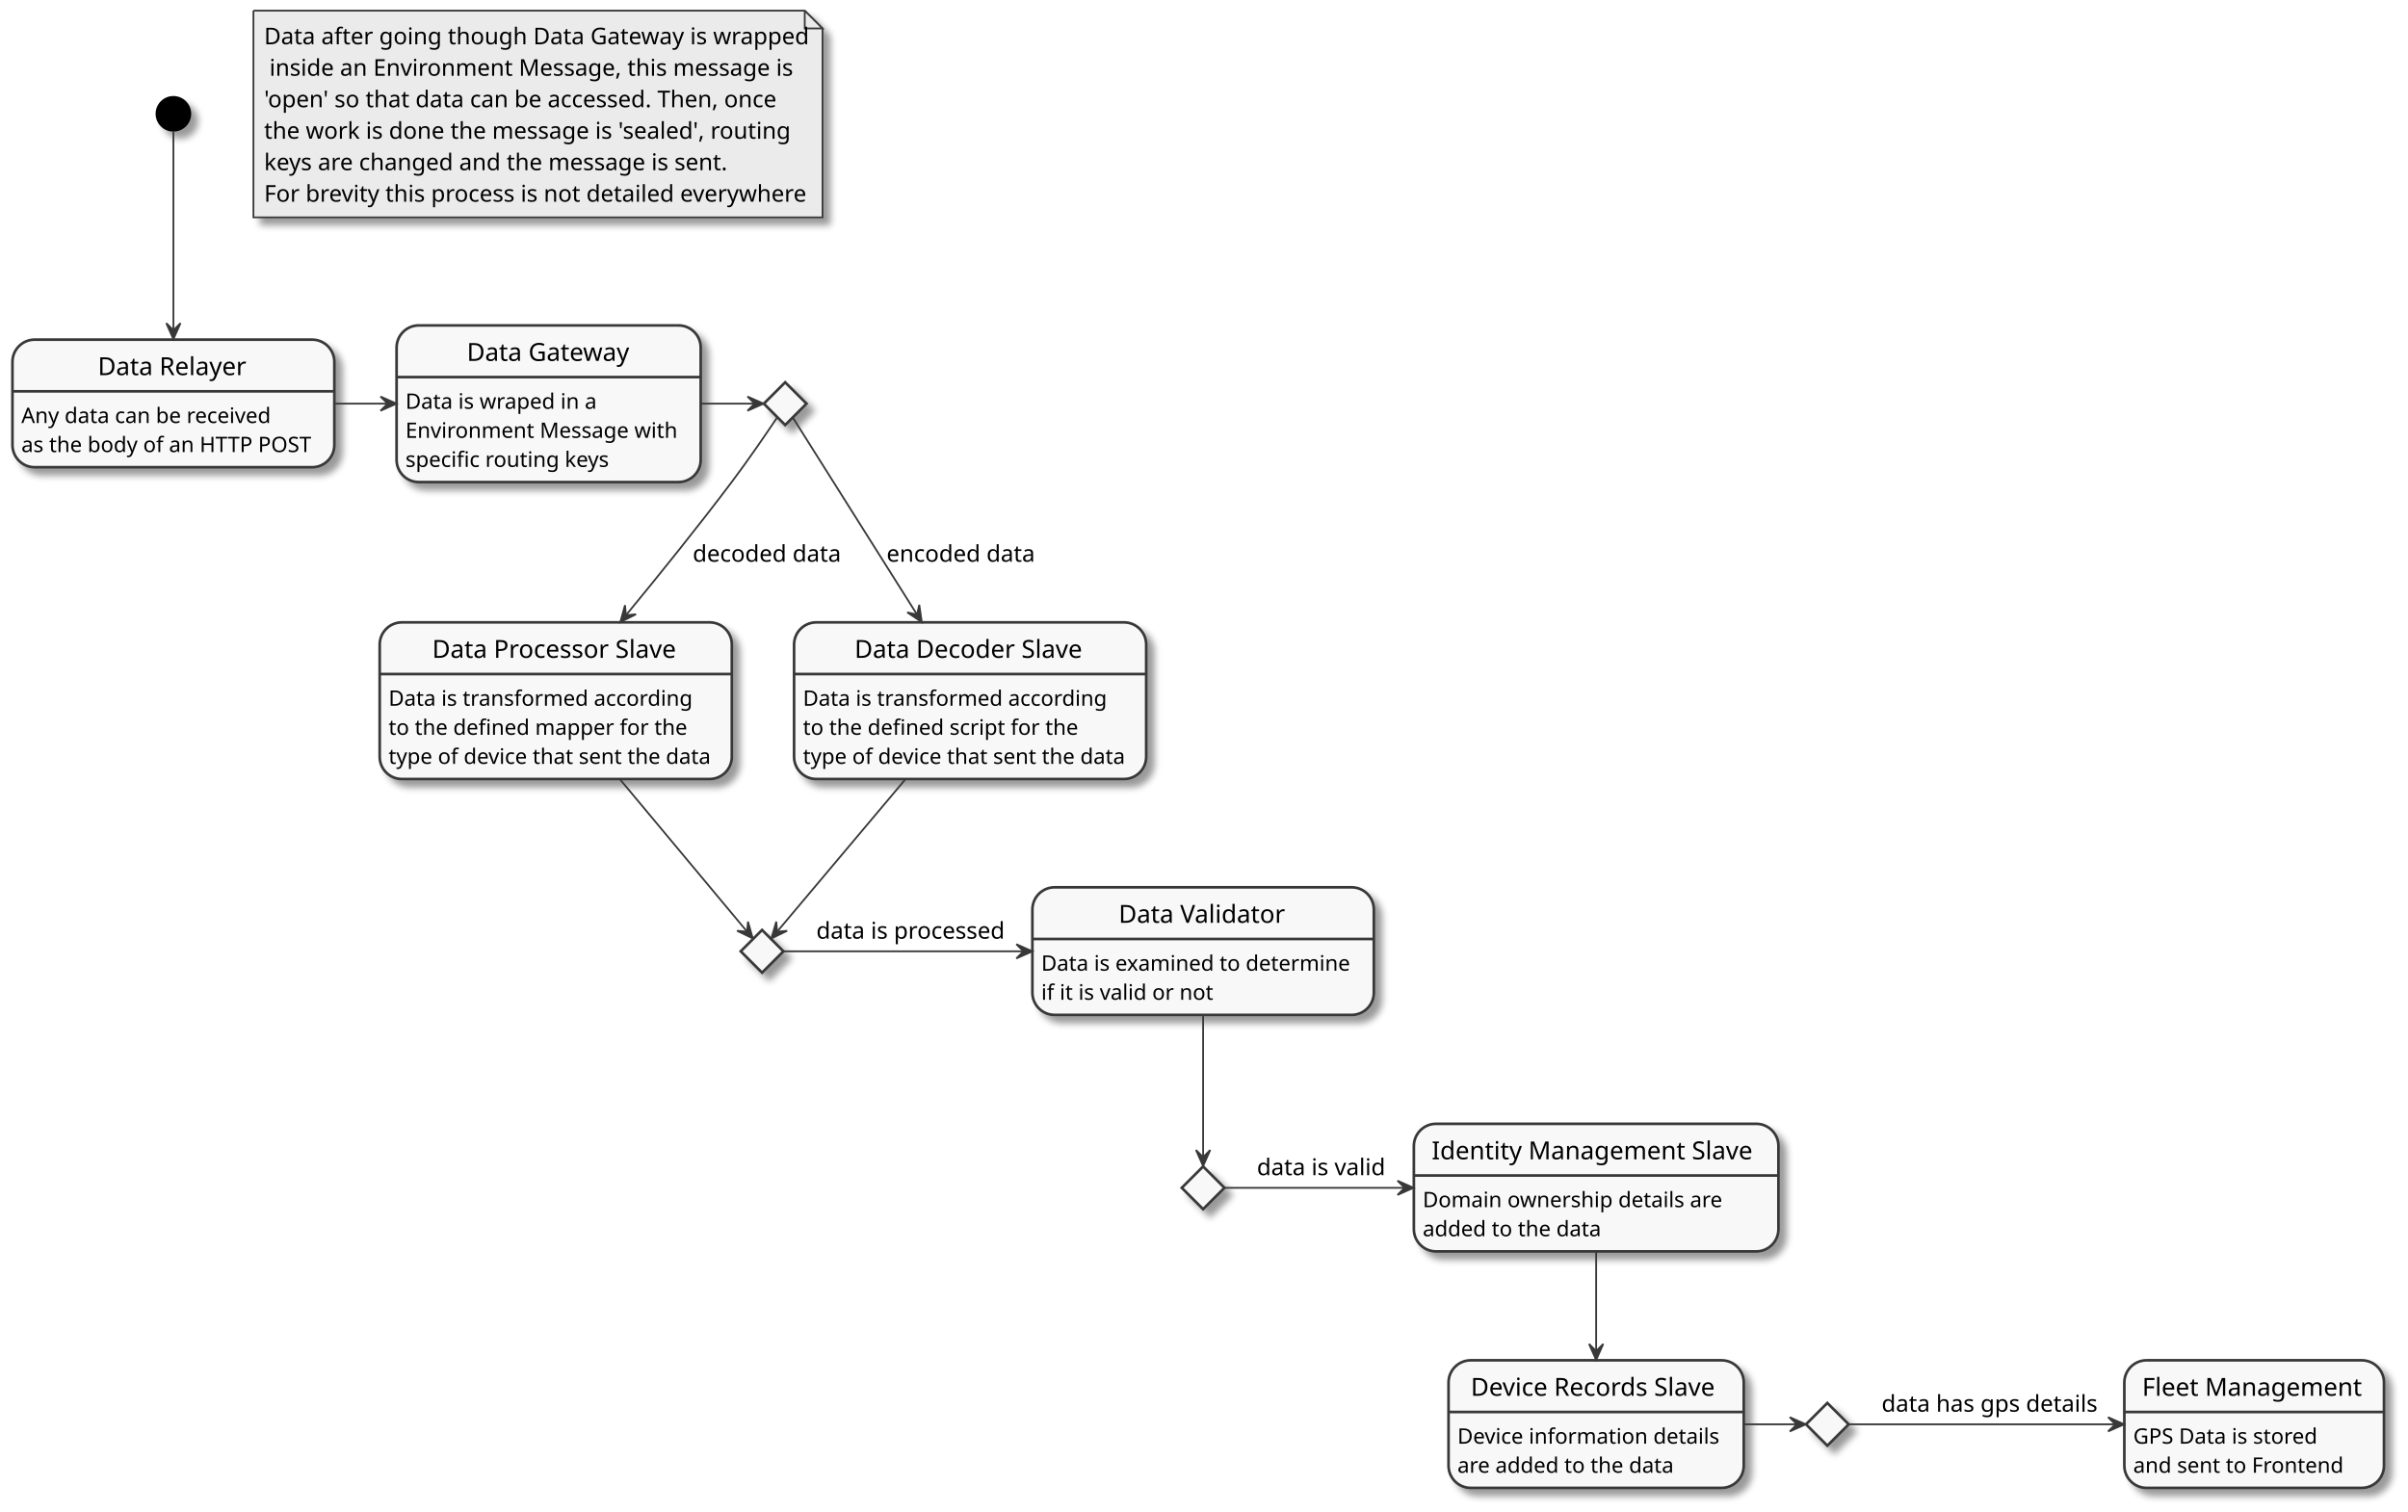
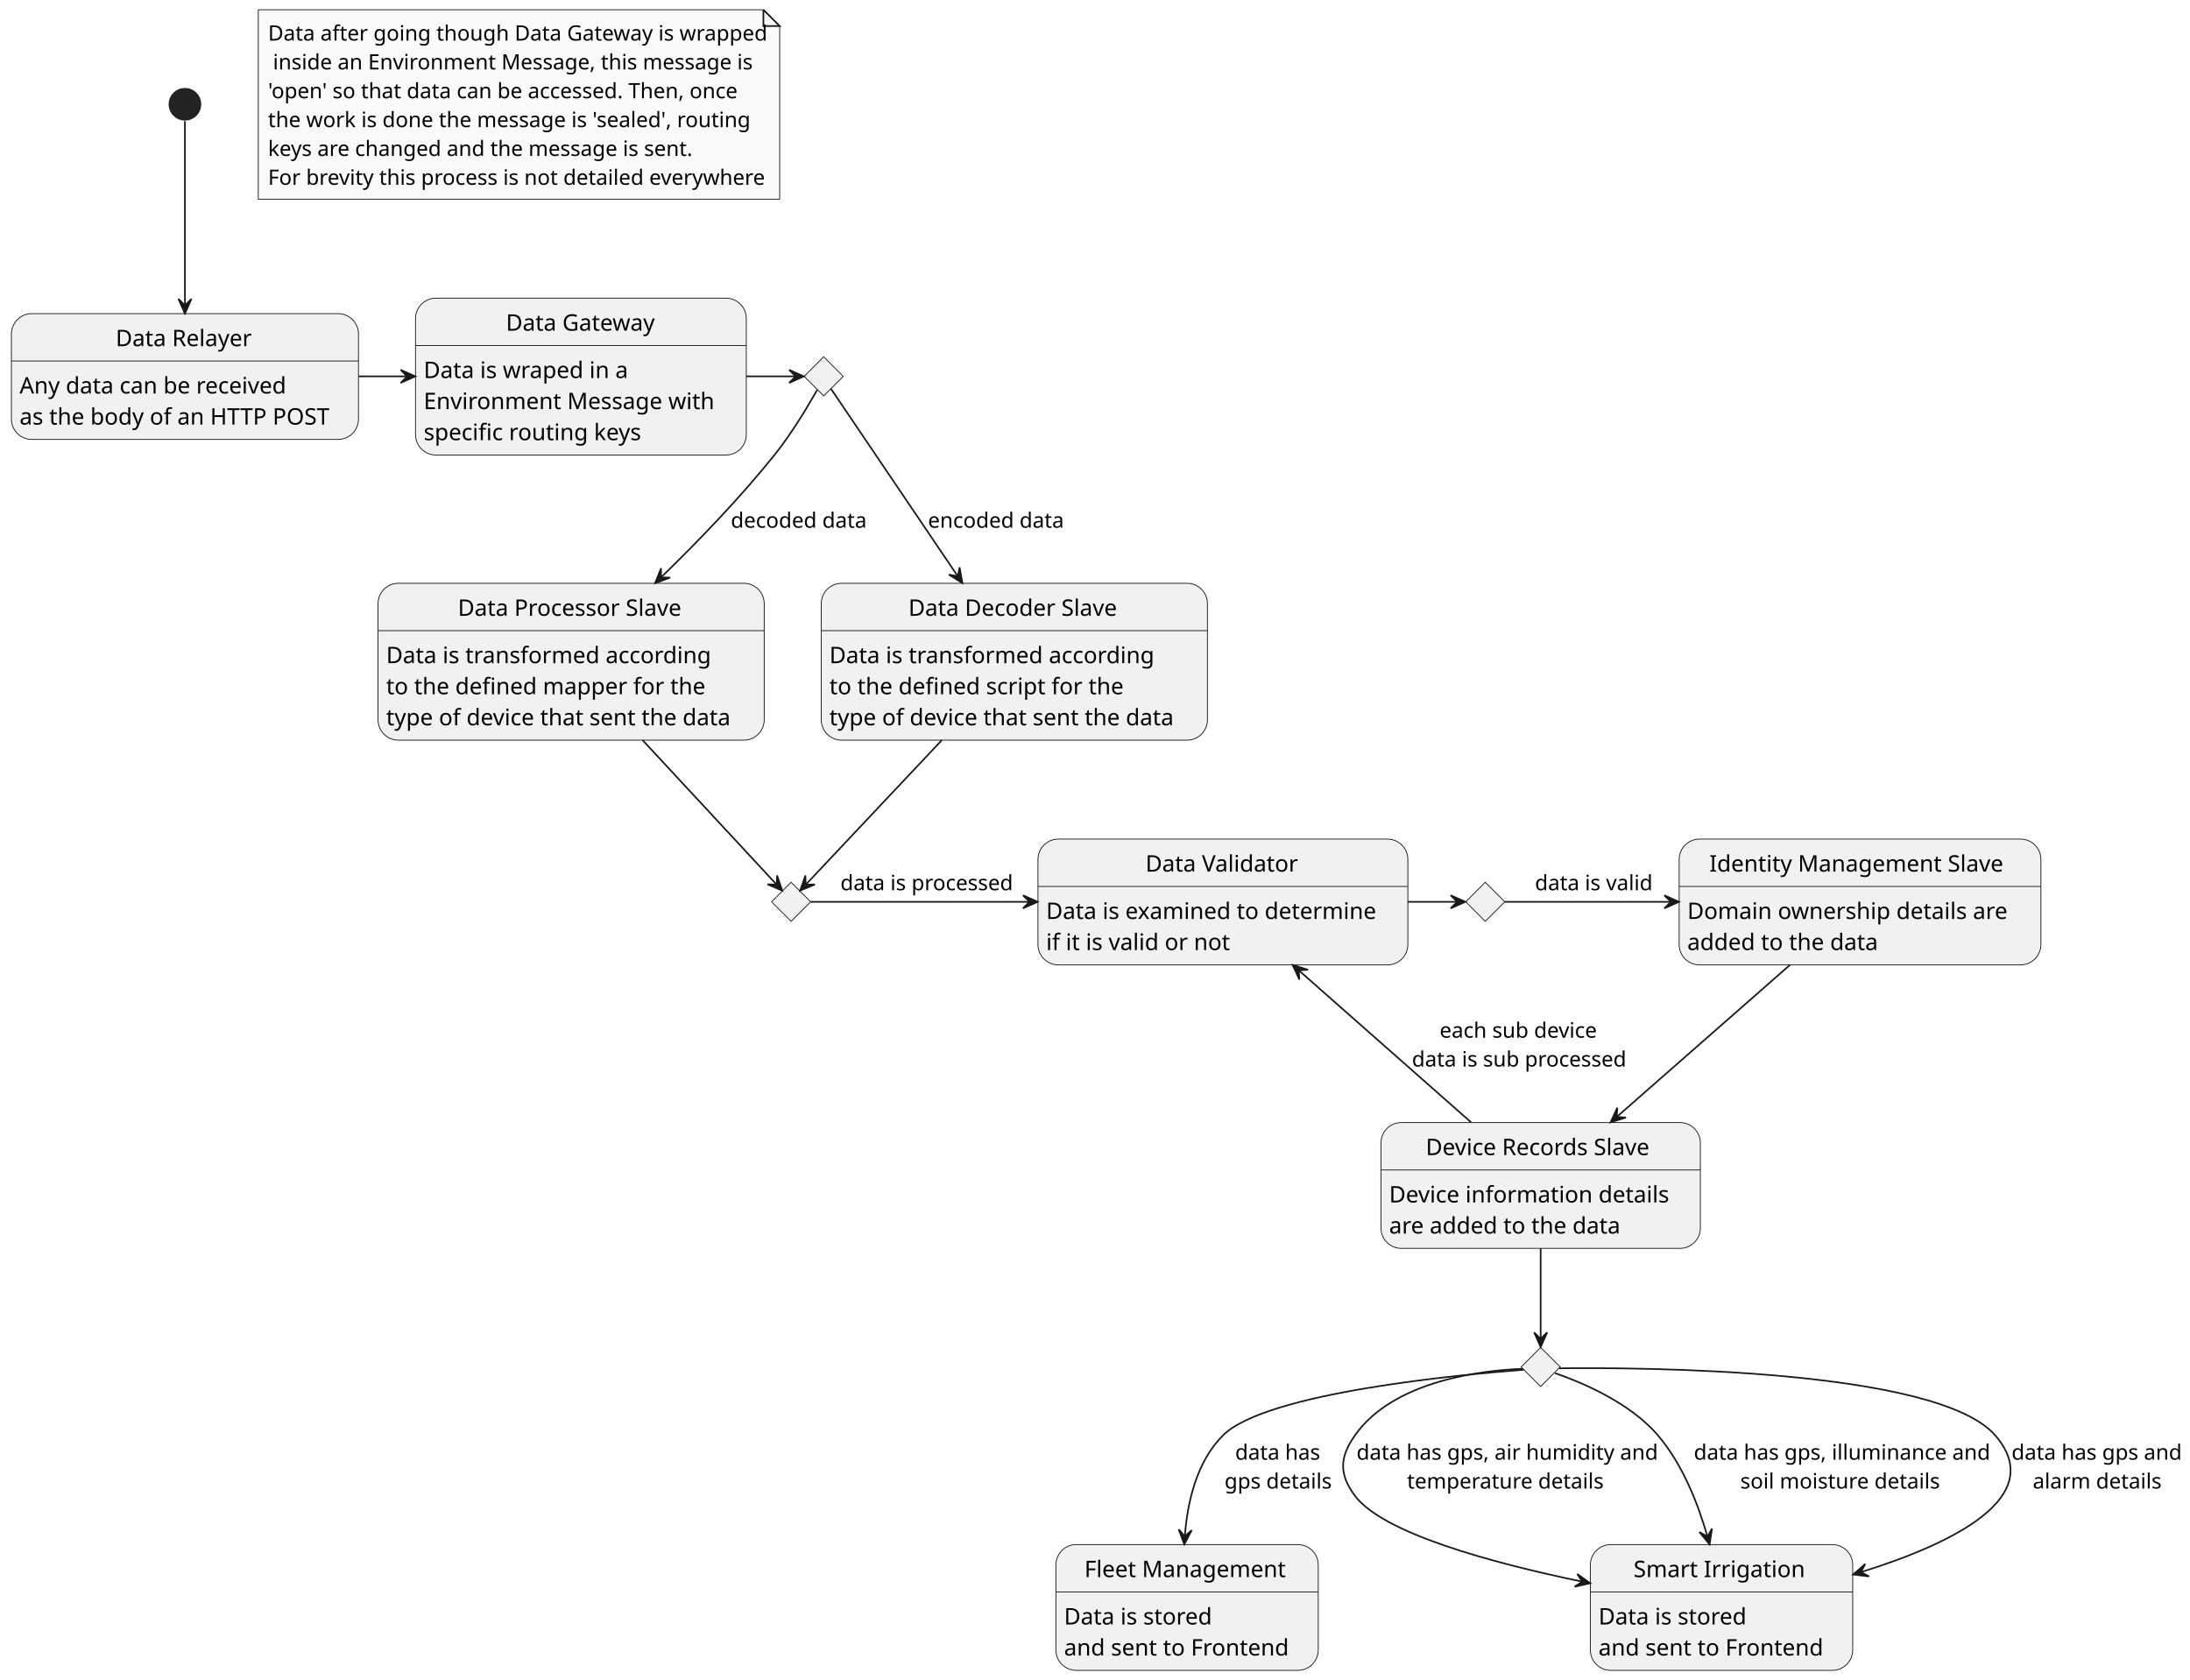
- <svg xmlns="http://www.w3.org/2000/svg" contentScriptType="application/ecmascript" contentStyleType="text/css" height="850px" preserveAspectRatio="none" style="width:1354px;height:850px;background:#FFFFFF;" version="1.1" viewBox="0 0 1354 850" width="1354px" zoomAndPan="magnify">
-   <defs>
-     <filter height="300%" id="fn8wude4956er" width="300%" x="-1" y="-1">
-       <feGaussianBlur result="blurOut" stdDeviation="2.0" />
-       <feColorMatrix in="blurOut" result="blurOut2" type="matrix" values="0 0 0 0 0 0 0 0 0 0 0 0 0 0 0 0 0 0 .4 0" />
-       <feOffset dx="4.0" dy="4.0" in="blurOut2" result="blurOut3" />
-       <feBlend in="SourceGraphic" in2="blurOut3" mode="normal" />
-     </filter>
-   </defs>
+ <svg xmlns="http://www.w3.org/2000/svg" contentStyleType="text/css" height="1031px" preserveAspectRatio="none" style="width:1344px;height:1031px;background:#FFFFFF;" version="1.1" viewBox="0 0 1344 1031" width="1344px" zoomAndPan="magnify">
+   <defs />
  <g>
-     <path d="M142.5,6 L142.5,122.236 L462.5,122.236 L462.5,16 L452.5,6 L142.5,6 " fill="#EBEBEB" filter="url(#fn8wude4956er)" style="stroke:#383838;stroke-width:1.0;" />
-     <path d="M452.5,6 L452.5,16 L462.5,16 L452.5,6 " fill="#EBEBEB" style="stroke:#383838;stroke-width:1.0;" />
-     <text fill="#000000" font-family="sans-serif" font-size="13" lengthAdjust="spacing" textLength="299" x="148.5" y="24.897">Data after going though Data Gateway is wrapped</text>
-     <text fill="#000000" font-family="sans-serif" font-size="13" lengthAdjust="spacing" textLength="286" x="151.5" y="42.603">inside an Environment Message, this message is</text>
-     <text fill="#000000" font-family="sans-serif" font-size="13" lengthAdjust="spacing" textLength="281" x="148.5" y="60.309">'open' so that data can be accessed. Then, once</text>
-     <text fill="#000000" font-family="sans-serif" font-size="13" lengthAdjust="spacing" textLength="288" x="148.5" y="78.015">the work is done the message is 'sealed', routing</text>
-     <text fill="#000000" font-family="sans-serif" font-size="13" lengthAdjust="spacing" textLength="253" x="148.5" y="95.721">keys are changed and the message is sent.</text>
-     <text fill="#000000" font-family="sans-serif" font-size="13" lengthAdjust="spacing" textLength="299" x="148.5" y="113.427">For brevity this process is not detailed everywhere</text>
+     <g id="elem_N1">
+       <path d="M158.5,6 L158.5,122.236 L478.5,122.236 L478.5,16 L468.5,6 L158.5,6 " fill="#FAFAFA" style="stroke:#181818;stroke-width:0.5;" />
+       <path d="M468.5,6 L468.5,16 L478.5,16 L468.5,6 " fill="#FAFAFA" style="stroke:#181818;stroke-width:1.0;" />
+       <text fill="#000000" font-family="sans-serif" font-size="13" lengthAdjust="spacing" textLength="299" x="164.5" y="24.897">Data after going though Data Gateway is wrapped</text>
+       <text fill="#000000" font-family="sans-serif" font-size="13" lengthAdjust="spacing" textLength="286" x="167.5" y="42.603">inside an Environment Message, this message is</text>
+       <text fill="#000000" font-family="sans-serif" font-size="13" lengthAdjust="spacing" textLength="281" x="164.5" y="60.309">'open' so that data can be accessed. Then, once</text>
+       <text fill="#000000" font-family="sans-serif" font-size="13" lengthAdjust="spacing" textLength="288" x="164.5" y="78.015">the work is done the message is 'sealed', routing</text>
+       <text fill="#000000" font-family="sans-serif" font-size="13" lengthAdjust="spacing" textLength="253" x="164.5" y="95.721">keys are changed and the message is sent.</text>
+       <text fill="#000000" font-family="sans-serif" font-size="13" lengthAdjust="spacing" textLength="299" x="164.5" y="113.427">For brevity this process is not detailed everywhere</text>
+     </g>
    <g id="DataRelayer">
-       <rect fill="#F8F8F8" filter="url(#fn8wude4956er)" height="71.756" rx="12.5" ry="12.5" style="stroke:#383838;stroke-width:1.5;" width="181" x="7" y="191" />
-       <line style="stroke:#383838;stroke-width:1.5;" x1="7" x2="188" y1="220.068" y2="220.068" />
-       <text fill="#000000" font-family="sans-serif" font-size="14" lengthAdjust="spacing" textLength="85" x="55" y="210.966">Data Relayer</text>
-       <text fill="#000000" font-family="sans-serif" font-size="12" lengthAdjust="spacing" textLength="140" x="12" y="237.896">Any data can be received</text>
-       <text fill="#000000" font-family="sans-serif" font-size="12" lengthAdjust="spacing" textLength="161" x="12" y="254.24">as the body of an HTTP POST</text>
+       <rect fill="#F1F1F1" height="77.204" rx="12.5" ry="12.5" style="stroke:#181818;stroke-width:0.5;" width="213" x="7" y="192.5" />
+       <line style="stroke:#181818;stroke-width:0.5;" x1="7" x2="220" y1="221.568" y2="221.568" />
+       <text fill="#000000" font-family="sans-serif" font-size="14" lengthAdjust="spacing" textLength="85" x="71" y="212.466">Data Relayer</text>
+       <text fill="#000000" font-family="sans-serif" font-size="14" lengthAdjust="spacing" textLength="169" x="12" y="241.534">Any data can be received</text>
+       <text fill="#000000" font-family="sans-serif" font-size="14" lengthAdjust="spacing" textLength="193" x="12" y="260.602">as the body of an HTTP POST</text>
    </g>
    <g id="DataGateway">
-       <rect fill="#F8F8F8" filter="url(#fn8wude4956er)" height="88.1" rx="12.5" ry="12.5" style="stroke:#383838;stroke-width:1.5;" width="171" x="223" y="183" />
-       <line style="stroke:#383838;stroke-width:1.5;" x1="223" x2="394" y1="212.068" y2="212.068" />
-       <text fill="#000000" font-family="sans-serif" font-size="14" lengthAdjust="spacing" textLength="92" x="262.5" y="202.966">Data Gateway</text>
-       <text fill="#000000" font-family="sans-serif" font-size="12" lengthAdjust="spacing" textLength="107" x="228" y="229.896">Data is wraped in a</text>
-       <text fill="#000000" font-family="sans-serif" font-size="12" lengthAdjust="spacing" textLength="151" x="228" y="246.24">Environment Message with</text>
-       <text fill="#000000" font-family="sans-serif" font-size="12" lengthAdjust="spacing" textLength="113" x="228" y="262.584">specific routing keys</text>
+       <rect fill="#F1F1F1" height="96.272" rx="12.5" ry="12.5" style="stroke:#181818;stroke-width:0.5;" width="203" x="255" y="183" />
+       <line style="stroke:#181818;stroke-width:0.5;" x1="255" x2="458" y1="212.068" y2="212.068" />
+       <text fill="#000000" font-family="sans-serif" font-size="14" lengthAdjust="spacing" textLength="92" x="310.5" y="202.966">Data Gateway</text>
+       <text fill="#000000" font-family="sans-serif" font-size="14" lengthAdjust="spacing" textLength="130" x="260" y="232.034">Data is wraped in a</text>
+       <text fill="#000000" font-family="sans-serif" font-size="14" lengthAdjust="spacing" textLength="183" x="260" y="251.102">Environment Message with</text>
+       <text fill="#000000" font-family="sans-serif" font-size="14" lengthAdjust="spacing" textLength="138" x="260" y="270.17">specific routing keys</text>
    </g>
-     <polygon fill="#F8F8F8" filter="url(#fn8wude4956er)" points="441.5,215,453.5,227,441.5,239,429.5,227,441.5,215" style="stroke:#383838;stroke-width:1.5;" />
+     <g id="elem_decoded_or_encoded">
+       <polygon fill="#F1F1F1" points="505.5,219,517.5,231,505.5,243,493.5,231,505.5,219" style="stroke:#181818;stroke-width:0.5;" />
+     </g>
    <g id="Processor">
-       <rect fill="#F8F8F8" filter="url(#fn8wude4956er)" height="88.1" rx="12.5" ry="12.5" style="stroke:#383838;stroke-width:1.5;" width="198" x="213.5" y="350" />
-       <line style="stroke:#383838;stroke-width:1.5;" x1="213.5" x2="411.5" y1="379.068" y2="379.068" />
-       <text fill="#000000" font-family="sans-serif" font-size="14" lengthAdjust="spacing" textLength="139" x="243" y="369.966">Data Processor Slave</text>
-       <text fill="#000000" font-family="sans-serif" font-size="12" lengthAdjust="spacing" textLength="170" x="218.5" y="396.896">Data is transformed according</text>
-       <text fill="#000000" font-family="sans-serif" font-size="12" lengthAdjust="spacing" textLength="164" x="218.5" y="413.24">to the defined mapper for the</text>
-       <text fill="#000000" font-family="sans-serif" font-size="12" lengthAdjust="spacing" textLength="178" x="218.5" y="429.584">type of device that sent the data</text>
+       <rect fill="#F1F1F1" height="96.272" rx="12.5" ry="12.5" style="stroke:#181818;stroke-width:0.5;" width="237" x="232" y="358" />
+       <line style="stroke:#181818;stroke-width:0.5;" x1="232" x2="469" y1="387.068" y2="387.068" />
+       <text fill="#000000" font-family="sans-serif" font-size="14" lengthAdjust="spacing" textLength="139" x="281" y="377.966">Data Processor Slave</text>
+       <text fill="#000000" font-family="sans-serif" font-size="14" lengthAdjust="spacing" textLength="205" x="237" y="407.034">Data is transformed according</text>
+       <text fill="#000000" font-family="sans-serif" font-size="14" lengthAdjust="spacing" textLength="201" x="237" y="426.102">to the defined mapper for the</text>
+       <text fill="#000000" font-family="sans-serif" font-size="14" lengthAdjust="spacing" textLength="217" x="237" y="445.17">type of device that sent the data</text>
    </g>
    <g id="Decoder">
-       <rect fill="#F8F8F8" filter="url(#fn8wude4956er)" height="88.1" rx="12.5" ry="12.5" style="stroke:#383838;stroke-width:1.5;" width="198" x="446.5" y="350" />
-       <line style="stroke:#383838;stroke-width:1.5;" x1="446.5" x2="644.5" y1="379.068" y2="379.068" />
-       <text fill="#000000" font-family="sans-serif" font-size="14" lengthAdjust="spacing" textLength="130" x="480.5" y="369.966">Data Decoder Slave</text>
-       <text fill="#000000" font-family="sans-serif" font-size="12" lengthAdjust="spacing" textLength="170" x="451.5" y="396.896">Data is transformed according</text>
-       <text fill="#000000" font-family="sans-serif" font-size="12" lengthAdjust="spacing" textLength="151" x="451.5" y="413.24">to the defined script for the</text>
-       <text fill="#000000" font-family="sans-serif" font-size="12" lengthAdjust="spacing" textLength="178" x="451.5" y="429.584">type of device that sent the data</text>
+       <rect fill="#F1F1F1" height="96.272" rx="12.5" ry="12.5" style="stroke:#181818;stroke-width:0.5;" width="237" x="504" y="358" />
+       <line style="stroke:#181818;stroke-width:0.5;" x1="504" x2="741" y1="387.068" y2="387.068" />
+       <text fill="#000000" font-family="sans-serif" font-size="14" lengthAdjust="spacing" textLength="130" x="557.5" y="377.966">Data Decoder Slave</text>
+       <text fill="#000000" font-family="sans-serif" font-size="14" lengthAdjust="spacing" textLength="205" x="509" y="407.034">Data is transformed according</text>
+       <text fill="#000000" font-family="sans-serif" font-size="14" lengthAdjust="spacing" textLength="186" x="509" y="426.102">to the defined script for the</text>
+       <text fill="#000000" font-family="sans-serif" font-size="14" lengthAdjust="spacing" textLength="217" x="509" y="445.17">type of device that sent the data</text>
    </g>
-     <polygon fill="#F8F8F8" filter="url(#fn8wude4956er)" points="428.5,523,440.5,535,428.5,547,416.5,535,428.5,523" style="stroke:#383838;stroke-width:1.5;" />
+     <g id="elem_is_processed">
+       <polygon fill="#F1F1F1" points="485.5,541.5,497.5,553.5,485.5,565.5,473.5,553.5,485.5,541.5" style="stroke:#181818;stroke-width:0.5;" />
+     </g>
    <g id="Identity">
-       <rect fill="#F8F8F8" filter="url(#fn8wude4956er)" height="71.756" rx="12.5" ry="12.5" style="stroke:#383838;stroke-width:1.5;" width="205" x="795" y="632" />
-       <line style="stroke:#383838;stroke-width:1.5;" x1="795" x2="1000" y1="661.068" y2="661.068" />
-       <text fill="#000000" font-family="sans-serif" font-size="14" lengthAdjust="spacing" textLength="185" x="805" y="651.966">Identity Management Slave</text>
-       <text fill="#000000" font-family="sans-serif" font-size="12" lengthAdjust="spacing" textLength="167" x="800" y="678.896">Domain ownership details are</text>
-       <text fill="#000000" font-family="sans-serif" font-size="12" lengthAdjust="spacing" textLength="98" x="800" y="695.24">added to the data</text>
+       <rect fill="#F1F1F1" height="77.204" rx="12.5" ry="12.5" style="stroke:#181818;stroke-width:0.5;" width="222" x="1030.5" y="515" />
+       <line style="stroke:#181818;stroke-width:0.5;" x1="1030.5" x2="1252.5" y1="544.068" y2="544.068" />
+       <text fill="#000000" font-family="sans-serif" font-size="14" lengthAdjust="spacing" textLength="185" x="1049" y="534.966">Identity Management Slave</text>
+       <text fill="#000000" font-family="sans-serif" font-size="14" lengthAdjust="spacing" textLength="202" x="1035.5" y="564.034">Domain ownership details are</text>
+       <text fill="#000000" font-family="sans-serif" font-size="14" lengthAdjust="spacing" textLength="120" x="1035.5" y="583.102">added to the data</text>
    </g>
-     <polygon fill="#F8F8F8" filter="url(#fn8wude4956er)" points="676.5,656,688.5,668,676.5,680,664.5,668,676.5,656" style="stroke:#383838;stroke-width:1.5;" />
+     <g id="elem_is_valid">
+       <polygon fill="#F1F1F1" points="911.5,541.5,923.5,553.5,911.5,565.5,899.5,553.5,911.5,541.5" style="stroke:#181818;stroke-width:0.5;" />
+     </g>
    <g id="Validator">
-       <rect fill="#F8F8F8" filter="url(#fn8wude4956er)" height="71.756" rx="12.5" ry="12.5" style="stroke:#383838;stroke-width:1.5;" width="192" x="580.5" y="499" />
-       <line style="stroke:#383838;stroke-width:1.5;" x1="580.5" x2="772.5" y1="528.068" y2="528.068" />
-       <text fill="#000000" font-family="sans-serif" font-size="14" lengthAdjust="spacing" textLength="95" x="629" y="518.966">Data Validator</text>
-       <text fill="#000000" font-family="sans-serif" font-size="12" lengthAdjust="spacing" textLength="172" x="585.5" y="545.896">Data is examined to determine</text>
-       <text fill="#000000" font-family="sans-serif" font-size="12" lengthAdjust="spacing" textLength="94" x="585.5" y="562.24">if it is valid or not</text>
+       <rect fill="#F1F1F1" height="77.204" rx="12.5" ry="12.5" style="stroke:#181818;stroke-width:0.5;" width="227" x="637" y="515" />
+       <line style="stroke:#181818;stroke-width:0.5;" x1="637" x2="864" y1="544.068" y2="544.068" />
+       <text fill="#000000" font-family="sans-serif" font-size="14" lengthAdjust="spacing" textLength="95" x="703" y="534.966">Data Validator</text>
+       <text fill="#000000" font-family="sans-serif" font-size="14" lengthAdjust="spacing" textLength="207" x="642" y="564.034">Data is examined to determine</text>
+       <text fill="#000000" font-family="sans-serif" font-size="14" lengthAdjust="spacing" textLength="117" x="642" y="583.102">if it is valid or not</text>
    </g>
    <g id="Records">
-       <rect fill="#F8F8F8" filter="url(#fn8wude4956er)" height="71.756" rx="12.5" ry="12.5" style="stroke:#383838;stroke-width:1.5;" width="166" x="814.5" y="765" />
-       <line style="stroke:#383838;stroke-width:1.5;" x1="814.5" x2="980.5" y1="794.068" y2="794.068" />
-       <text fill="#000000" font-family="sans-serif" font-size="14" lengthAdjust="spacing" textLength="141" x="827" y="784.966">Device Records Slave</text>
-       <text fill="#000000" font-family="sans-serif" font-size="12" lengthAdjust="spacing" textLength="146" x="819.5" y="811.896">Device information details</text>
-       <text fill="#000000" font-family="sans-serif" font-size="12" lengthAdjust="spacing" textLength="120" x="819.5" y="828.24">are added to the data</text>
+       <rect fill="#F1F1F1" height="77.204" rx="12.5" ry="12.5" style="stroke:#181818;stroke-width:0.5;" width="196" x="847.5" y="689" />
+       <line style="stroke:#181818;stroke-width:0.5;" x1="847.5" x2="1043.5" y1="718.068" y2="718.068" />
+       <text fill="#000000" font-family="sans-serif" font-size="14" lengthAdjust="spacing" textLength="141" x="875" y="708.966">Device Records Slave</text>
+       <text fill="#000000" font-family="sans-serif" font-size="14" lengthAdjust="spacing" textLength="176" x="852.5" y="738.034">Device information details</text>
+       <text fill="#000000" font-family="sans-serif" font-size="14" lengthAdjust="spacing" textLength="146" x="852.5" y="757.102">are added to the data</text>
    </g>
-     <polygon fill="#F8F8F8" filter="url(#fn8wude4956er)" points="1027.5,789,1039.5,801,1027.5,813,1015.5,801,1027.5,789" style="stroke:#383838;stroke-width:1.5;" />
+     <g id="elem_has_gps">
+       <polygon fill="#F1F1F1" points="945.5,827,957.5,839,945.5,851,933.5,839,945.5,827" style="stroke:#181818;stroke-width:0.5;" />
+     </g>
    <g id="Fleet">
-       <rect fill="#F8F8F8" filter="url(#fn8wude4956er)" height="71.756" rx="12.5" ry="12.5" style="stroke:#383838;stroke-width:1.5;" width="146" x="1194.5" y="765" />
-       <line style="stroke:#383838;stroke-width:1.5;" x1="1194.5" x2="1340.5" y1="794.068" y2="794.068" />
-       <text fill="#000000" font-family="sans-serif" font-size="14" lengthAdjust="spacing" textLength="126" x="1204.5" y="784.966">Fleet Management</text>
-       <text fill="#000000" font-family="sans-serif" font-size="12" lengthAdjust="spacing" textLength="104" x="1199.5" y="811.896">GPS Data is stored</text>
-       <text fill="#000000" font-family="sans-serif" font-size="12" lengthAdjust="spacing" textLength="115" x="1199.5" y="828.24">and sent to Frontend</text>
+       <rect fill="#F1F1F1" height="77.204" rx="12.5" ry="12.5" style="stroke:#181818;stroke-width:0.5;" width="161" x="648" y="948" />
+       <line style="stroke:#181818;stroke-width:0.5;" x1="648" x2="809" y1="977.068" y2="977.068" />
+       <text fill="#000000" font-family="sans-serif" font-size="14" lengthAdjust="spacing" textLength="126" x="665.5" y="967.966">Fleet Management</text>
+       <text fill="#000000" font-family="sans-serif" font-size="14" lengthAdjust="spacing" textLength="93" x="653" y="997.034">Data is stored</text>
+       <text fill="#000000" font-family="sans-serif" font-size="14" lengthAdjust="spacing" textLength="141" x="653" y="1016.102">and sent to Frontend</text>
    </g>
-     <ellipse cx="97.5" cy="64" fill="#000000" filter="url(#fn8wude4956er)" rx="10" ry="10" style="stroke:none;stroke-width:1.0;" />
-     <path d="M97.5,74.12 C97.5,95.1 97.5,147.89 97.5,185.33 " fill="none" id="*start-to-DataRelayer" style="stroke:#383838;stroke-width:1.0;" />
-     <polygon fill="#383838" points="97.5,190.73,101.5,181.73,97.5,185.73,93.5,181.73,97.5,190.73" style="stroke:#383838;stroke-width:1.0;" />
-     <path d="M188.16,227 C198.04,227 207.91,227 217.79,227 " fill="none" id="DataRelayer-to-DataGateway" style="stroke:#383838;stroke-width:1.0;" />
-     <polygon fill="#383838" points="222.95,227,213.95,223,217.95,227,213.95,231,222.95,227" style="stroke:#383838;stroke-width:1.0;" />
-     <path d="M394.22,227 C404.18,227 414.14,227 424.1,227 " fill="none" id="DataGateway-to-decoded_or_encoded" style="stroke:#383838;stroke-width:1.0;" />
-     <polygon fill="#383838" points="429.31,227,420.31,223,424.31,227,420.31,231,429.31,227" style="stroke:#383838;stroke-width:1.0;" />
-     <path d="M436.97,234.81 C431.22,243.38 420.92,258.49 411.5,271 C392.58,296.13 370.61,323.37 352.19,345.73 " fill="none" id="decoded_or_encoded-to-Processor" style="stroke:#383838;stroke-width:1.0;" />
-     <polygon fill="#383838" points="348.79,349.85,357.605,345.458,351.974,345.995,351.437,340.364,348.79,349.85" style="stroke:#383838;stroke-width:1.0;" />
-     <text fill="#000000" font-family="sans-serif" font-size="13" lengthAdjust="spacing" textLength="82" x="389.5" y="315.897">decoded data</text>
-     <path d="M445.97,235.09 C457.82,253.9 490.85,306.3 515.64,345.62 " fill="none" id="decoded_or_encoded-to-Decoder" style="stroke:#383838;stroke-width:1.0;" />
-     <polygon fill="#383838" points="518.31,349.86,516.9,340.113,515.646,345.629,510.13,344.375,518.31,349.86" style="stroke:#383838;stroke-width:1.0;" />
-     <text fill="#000000" font-family="sans-serif" font-size="13" lengthAdjust="spacing" textLength="82" x="498.5" y="315.897">encoded data</text>
-     <path d="M509.12,438.22 C483.89,468.19 452.22,505.82 437.19,523.68 " fill="none" id="Decoder-to-is_processed" style="stroke:#383838;stroke-width:1.0;" />
-     <polygon fill="#383838" points="433.74,527.77,442.6,523.468,436.963,523.948,436.484,518.311,433.74,527.77" style="stroke:#383838;stroke-width:1.0;" />
-     <path d="M348.57,438.22 C373.58,468.19 404.98,505.82 419.88,523.68 " fill="none" id="Processor-to-is_processed" style="stroke:#383838;stroke-width:1.0;" />
-     <polygon fill="#383838" points="423.3,527.77,420.577,518.305,420.085,523.941,414.45,523.449,423.3,527.77" style="stroke:#383838;stroke-width:1.0;" />
-     <path d="M440.8,535 C465.51,535 523.3,535 575.46,535 " fill="none" id="is_processed-to-Validator" style="stroke:#383838;stroke-width:1.0;" />
-     <polygon fill="#383838" points="580.49,535,571.49,531,575.49,535,571.49,539,580.49,535" style="stroke:#383838;stroke-width:1.0;" />
-     <text fill="#000000" font-family="sans-serif" font-size="13" lengthAdjust="spacing" textLength="103" x="459" y="527.897">data is processed</text>
-     <path d="M676.5,571.11 C676.5,596.88 676.5,630.71 676.5,650.53 " fill="none" id="Validator-to-is_valid" style="stroke:#383838;stroke-width:1.0;" />
-     <polygon fill="#383838" points="676.5,655.74,680.5,646.74,676.5,650.74,672.5,646.74,676.5,655.74" style="stroke:#383838;stroke-width:1.0;" />
-     <path d="M688.7,668 C708.4,668 749.1,668 789.38,668 " fill="none" id="is_valid-to-Identity" style="stroke:#383838;stroke-width:1.0;" />
-     <polygon fill="#383838" points="794.8,668,785.8,664,789.8,668,785.8,672,794.8,668" style="stroke:#383838;stroke-width:1.0;" />
-     <text fill="#000000" font-family="sans-serif" font-size="13" lengthAdjust="spacing" textLength="70" x="706.75" y="660.897">data is valid</text>
-     <path d="M897.5,704.11 C897.5,721.14 897.5,741.7 897.5,759.4 " fill="none" id="Identity-to-Records" style="stroke:#383838;stroke-width:1.0;" />
-     <polygon fill="#383838" points="897.5,764.8,901.5,755.8,897.5,759.8,893.5,755.8,897.5,764.8" style="stroke:#383838;stroke-width:1.0;" />
-     <path d="M980.53,801 C990.42,801 1000.32,801 1010.21,801 " fill="none" id="Records-to-has_gps" style="stroke:#383838;stroke-width:1.0;" />
-     <polygon fill="#383838" points="1015.39,801,1006.39,797,1010.39,801,1006.39,805,1015.39,801" style="stroke:#383838;stroke-width:1.0;" />
-     <path d="M1039.73,801 C1066.98,801 1134.59,801 1189.11,801 " fill="none" id="has_gps-to-Fleet" style="stroke:#383838;stroke-width:1.0;" />
-     <polygon fill="#383838" points="1194.34,801,1185.34,797,1189.34,801,1185.34,805,1194.34,801" style="stroke:#383838;stroke-width:1.0;" />
-     <text fill="#000000" font-family="sans-serif" font-size="13" lengthAdjust="spacing" textLength="118" x="1058" y="793.897">data has gps details</text>
+     <g id="Irrigation">
+       <rect fill="#F1F1F1" height="77.204" rx="12.5" ry="12.5" style="stroke:#181818;stroke-width:0.5;" width="161" x="976" y="948" />
+       <line style="stroke:#181818;stroke-width:0.5;" x1="976" x2="1137" y1="977.068" y2="977.068" />
+       <text fill="#000000" font-family="sans-serif" font-size="14" lengthAdjust="spacing" textLength="108" x="1002.5" y="967.966">Smart Irrigation</text>
+       <text fill="#000000" font-family="sans-serif" font-size="14" lengthAdjust="spacing" textLength="93" x="981" y="997.034">Data is stored</text>
+       <text fill="#000000" font-family="sans-serif" font-size="14" lengthAdjust="spacing" textLength="141" x="981" y="1016.102">and sent to Frontend</text>
+     </g>
+     <ellipse cx="113.5" cy="64" fill="#222222" rx="10" ry="10" style="stroke:none;stroke-width:1.0;" />
+     <g id="link_*start_DataRelayer">
+       <path d="M113.5,74.34 C113.5,95.68 113.5,149.09 113.5,187.39 " fill="none" id="*start-to-DataRelayer" style="stroke:#181818;stroke-width:1.0;" />
+       <polygon fill="#181818" points="113.5,192.45,117.5,183.45,113.5,187.45,109.5,183.45,113.5,192.45" style="stroke:#181818;stroke-width:1.0;" />
+     </g>
+     <g id="link_DataRelayer_DataGateway">
+       <path d="M220.29,231 C230.1,231 239.92,231 249.74,231 " fill="none" id="DataRelayer-to-DataGateway" style="stroke:#181818;stroke-width:1.0;" />
+       <polygon fill="#181818" points="254.87,231,245.87,227,249.87,231,245.87,235,254.87,231" style="stroke:#181818;stroke-width:1.0;" />
+     </g>
+     <g id="link_DataGateway_decoded_or_encoded">
+       <path d="M458.06,231 C468.06,231 478.05,231 488.04,231 " fill="none" id="DataGateway-to-decoded_or_encoded" style="stroke:#181818;stroke-width:1.0;" />
+       <polygon fill="#181818" points="493.27,231,484.27,227,488.27,231,484.27,235,493.27,231" style="stroke:#181818;stroke-width:1.0;" />
+     </g>
+     <g id="link_decoded_or_encoded_Processor">
+       <path d="M501.48,239.33 C496.1,248.86 486.02,265.85 475.5,279 C454.4,305.38 428.44,332.27 405.66,354.4 " fill="none" id="decoded_or_encoded-to-Processor" style="stroke:#181818;stroke-width:1.0;" />
+       <polygon fill="#181818" points="402.04,357.91,411.281,354.505,405.625,354.425,405.705,348.769,402.04,357.91" style="stroke:#181818;stroke-width:1.0;" />
+       <text fill="#000000" font-family="sans-serif" font-size="13" lengthAdjust="spacing" textLength="82" x="448.5" y="323.897">decoded data</text>
+     </g>
+     <g id="link_decoded_or_encoded_Decoder">
+       <path d="M509.94,238.57 C522.57,257.25 559.59,311.98 587.76,353.63 " fill="none" id="decoded_or_encoded-to-Decoder" style="stroke:#181818;stroke-width:1.0;" />
+       <polygon fill="#181818" points="590.63,357.87,588.904,348.173,587.83,353.727,582.276,352.653,590.63,357.87" style="stroke:#181818;stroke-width:1.0;" />
+       <text fill="#000000" font-family="sans-serif" font-size="13" lengthAdjust="spacing" textLength="82" x="569.5" y="323.897">encoded data</text>
+     </g>
+     <g id="link_Decoder_is_processed">
+       <path d="M578.02,454.24 C548.09,486.02 511.16,525.24 494.46,542.99 " fill="none" id="Decoder-to-is_processed" style="stroke:#181818;stroke-width:1.0;" />
+       <polygon fill="#181818" points="491.03,546.63,500.111,542.818,494.457,542.989,494.286,537.335,491.03,546.63" style="stroke:#181818;stroke-width:1.0;" />
+     </g>
+     <g id="link_Processor_is_processed">
+       <path d="M394.33,454.24 C423.57,485.76 459.6,524.59 476.25,542.54 " fill="none" id="Processor-to-is_processed" style="stroke:#181818;stroke-width:1.0;" />
+       <polygon fill="#181818" points="480.06,546.63,476.88,537.309,476.663,542.962,471.01,542.745,480.06,546.63" style="stroke:#181818;stroke-width:1.0;" />
+     </g>
+     <g id="link_is_processed_Validator">
+       <path d="M497.58,553.5 C521.71,553.5 578.17,553.5 631.64,553.5 " fill="none" id="is_processed-to-Validator" style="stroke:#181818;stroke-width:1.0;" />
+       <polygon fill="#181818" points="636.8,553.5,627.8,549.5,631.8,553.5,627.8,557.5,636.8,553.5" style="stroke:#181818;stroke-width:1.0;" />
+       <text fill="#000000" font-family="sans-serif" font-size="13" lengthAdjust="spacing" textLength="103" x="515.75" y="546.397">data is processed</text>
+     </g>
+     <g id="link_Validator_is_valid">
+       <path d="M864.02,553.5 C874.02,553.5 884.02,553.5 894.03,553.5 " fill="none" id="Validator-to-is_valid" style="stroke:#181818;stroke-width:1.0;" />
+       <polygon fill="#181818" points="899.26,553.5,890.26,549.5,894.26,553.5,890.26,557.5,899.26,553.5" style="stroke:#181818;stroke-width:1.0;" />
+     </g>
+     <g id="link_is_valid_Identity">
+       <path d="M923.54,553.5 C943.22,553.5 984.2,553.5 1025.38,553.5 " fill="none" id="is_valid-to-Identity" style="stroke:#181818;stroke-width:1.0;" />
+       <polygon fill="#181818" points="1030.4,553.5,1021.4,549.5,1025.4,553.5,1021.4,557.5,1030.4,553.5" style="stroke:#181818;stroke-width:1.0;" />
+       <text fill="#000000" font-family="sans-serif" font-size="13" lengthAdjust="spacing" textLength="70" x="942" y="546.397">data is valid</text>
+     </g>
+     <g id="link_Identity_Records">
+       <path d="M1098.49,592.25 C1067.08,619.8 1024.54,657.13 992.29,685.44 " fill="none" id="Identity-to-Records" style="stroke:#181818;stroke-width:1.0;" />
+       <polygon fill="#181818" points="988.41,688.84,997.812,685.906,992.167,685.54,992.532,679.895,988.41,688.84" style="stroke:#181818;stroke-width:1.0;" />
+     </g>
+     <g id="link_Records_has_gps">
+       <path d="M945.5,766.18 C945.5,785.14 945.5,807.12 945.5,821.73 " fill="none" id="Records-to-has_gps" style="stroke:#181818;stroke-width:1.0;" />
+       <polygon fill="#181818" points="945.5,826.75,949.5,817.75,945.5,821.75,941.5,817.75,945.5,826.75" style="stroke:#181818;stroke-width:1.0;" />
+     </g>
+     <g id="link_has_gps_Fleet">
+       <path d="M935.15,840.72 C898.7,843.45 777.04,854.46 750.5,881 C734.48,897.02 728.74,921.56 727.12,942.83 " fill="none" id="has_gps-to-Fleet" style="stroke:#181818;stroke-width:1.0;" />
+       <polygon fill="#181818" points="726.8,947.88,731.358,939.149,727.115,942.89,723.374,938.646,726.8,947.88" style="stroke:#181818;stroke-width:1.0;" />
+       <text fill="#000000" font-family="sans-serif" font-size="13" lengthAdjust="spacing" textLength="51" x="758" y="895.897">data has</text>
+       <text fill="#000000" font-family="sans-serif" font-size="13" lengthAdjust="spacing" textLength="64" x="751.5" y="913.603">gps details</text>
+     </g>
+     <g id="link_has_gps_Irrigation">
+       <path d="M934.28,840.11 C910.55,841.04 855.45,846.93 831.5,881 C822.04,894.45 821.68,904.81 831.5,918 C848.6,940.99 914.71,959.07 970.88,970.72 " fill="none" id="has_gps-to-Irrigation" style="stroke:#181818;stroke-width:1.0;" />
+       <polygon fill="#181818" points="975.94,971.75,967.922,966.031,971.041,970.75,966.322,973.87,975.94,971.75" style="stroke:#181818;stroke-width:1.0;" />
+       <text fill="#000000" font-family="sans-serif" font-size="13" lengthAdjust="spacing" textLength="180" x="832.5" y="895.897">data has gps, air humidity and</text>
+       <text fill="#000000" font-family="sans-serif" font-size="13" lengthAdjust="spacing" textLength="118" x="863.5" y="913.603">temperature details</text>
+     </g>
+     <g id="link_has_gps_Irrigation">
+       <path d="M954.33,842.78 C969.36,847.95 999.97,860.41 1017.5,881 C1032.49,898.61 1041.98,922.53 1047.84,943.04 " fill="none" id="has_gps-to-Irrigation-1" style="stroke:#181818;stroke-width:1.0;" />
+       <polygon fill="#181818" points="1049.18,947.91,1050.642,938.17,1047.85,943.09,1042.93,940.298,1049.18,947.91" style="stroke:#181818;stroke-width:1.0;" />
+       <text fill="#000000" font-family="sans-serif" font-size="13" lengthAdjust="spacing" textLength="176" x="1039.5" y="895.897">data has gps, illuminance and</text>
+       <text fill="#000000" font-family="sans-serif" font-size="13" lengthAdjust="spacing" textLength="119" x="1068" y="913.603">soil moisture details</text>
+     </g>
+     <g id="link_has_gps_Irrigation">
+       <path d="M956.75,839.81 C1004.42,839.24 1188.9,839.78 1224.5,881 C1257.03,918.66 1198.93,947.16 1142.37,964.81 " fill="none" id="has_gps-to-Irrigation-2" style="stroke:#181818;stroke-width:1.0;" />
+       <polygon fill="#181818" points="1137.26,966.38,1147.038,967.558,1142.039,964.911,1144.687,959.912,1137.26,966.38" style="stroke:#181818;stroke-width:1.0;" />
+       <text fill="#000000" font-family="sans-serif" font-size="13" lengthAdjust="spacing" textLength="102" x="1234.5" y="895.897">data has gps and</text>
+       <text fill="#000000" font-family="sans-serif" font-size="13" lengthAdjust="spacing" textLength="76" x="1247.5" y="913.603">alarm details</text>
+     </g>
+     <g id="link_Records_Validator">
+       <path d="M902.81,688.84 C871.59,661.31 829.27,623.98 797.16,595.65 " fill="none" id="Records-to-Validator" style="stroke:#181818;stroke-width:1.0;" />
+       <polygon fill="#181818" points="793.29,592.25,797.412,601.195,797.047,595.55,802.692,595.184,793.29,592.25" style="stroke:#181818;stroke-width:1.0;" />
+       <text fill="#000000" font-family="sans-serif" font-size="13" lengthAdjust="spacing" textLength="94" x="883.5" y="636.897">each sub device</text>
+       <text fill="#000000" font-family="sans-serif" font-size="13" lengthAdjust="spacing" textLength="128" x="866.5" y="654.603">data is sub processed</text>
+     </g>
  </g>
</svg>
